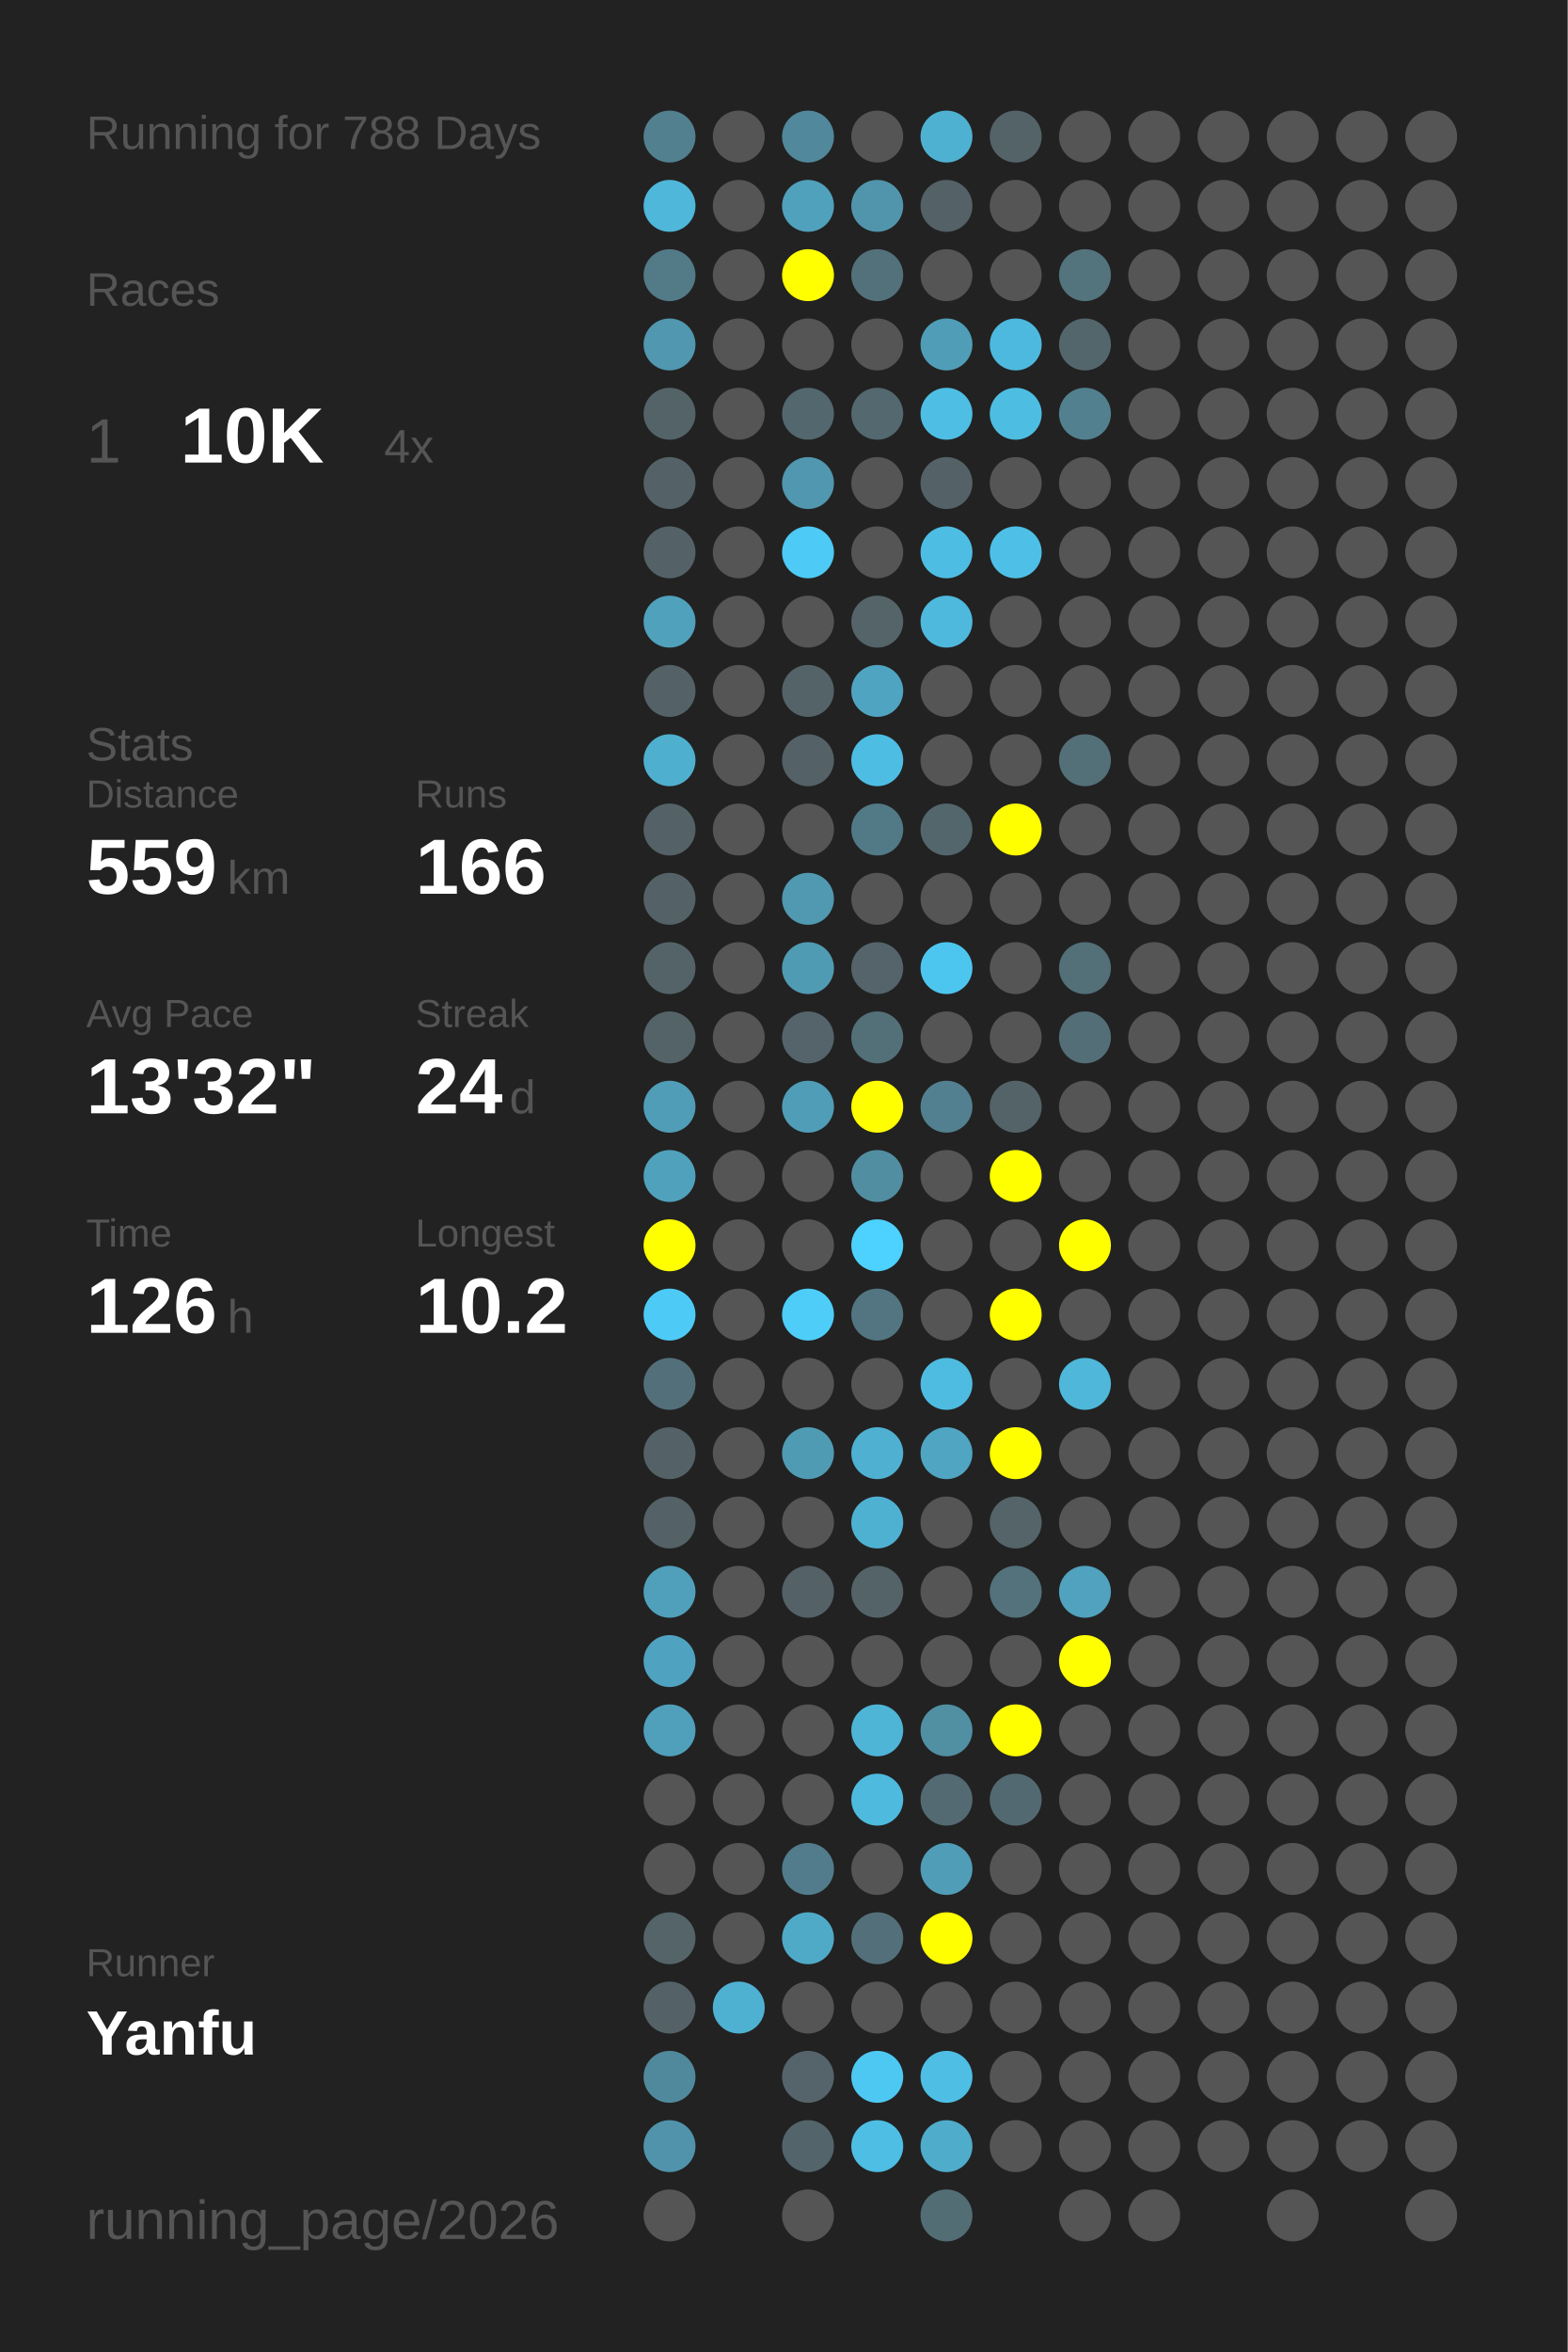
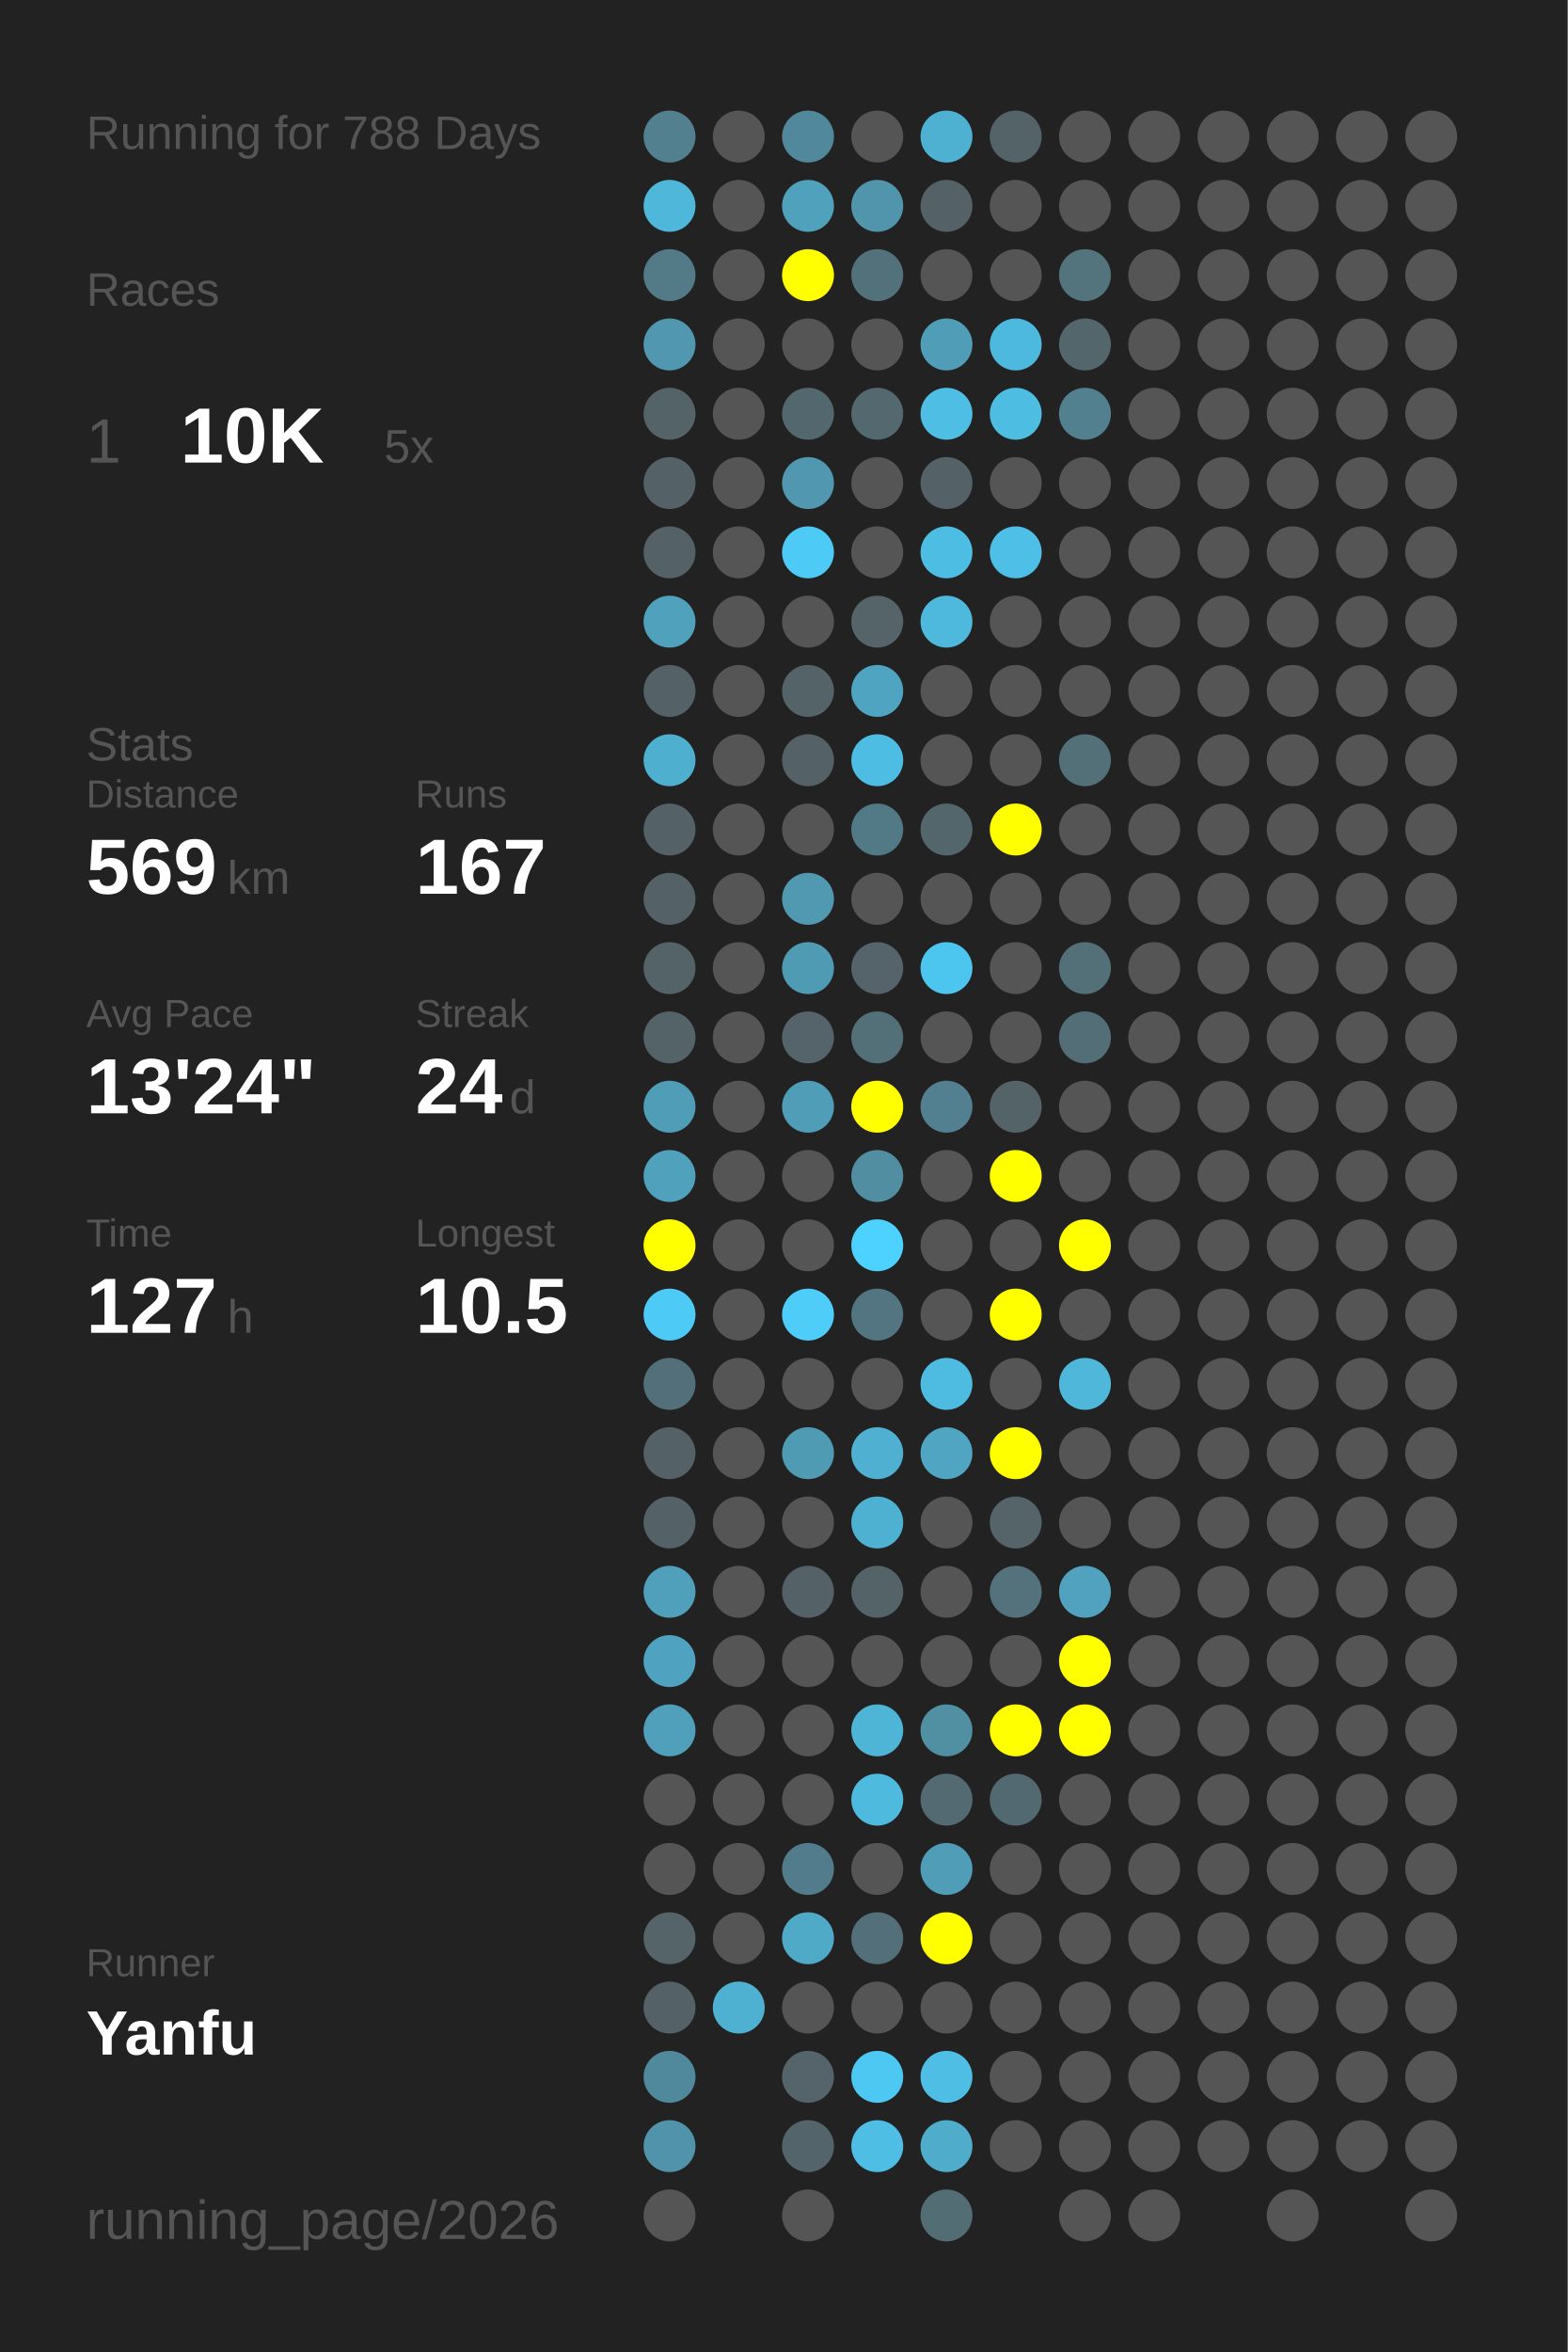
<svg xmlns="http://www.w3.org/2000/svg" baseProfile="full" height="300mm" version="1.1" viewBox="0,0,200,300" width="200mm">
  <defs />
  <rect fill="#222222" height="300" width="200" x="0" y="0" />
  <text fill="#555555" style="font-size:6px; font-family:Arial;" x="11" y="19">Running for 788 Days</text>
  <text fill="#555555" style="font-size:6px; font-family:Arial;" x="11" y="39">Races</text>
  <text fill="#555555" style="font-size:8px; font-family:Arial;" x="11" y="59">1</text>
  <text fill="#FFFFFF" style="font-size:10px; font-family:Arial; font-weight:bold;" x="23" y="59">10K</text>
-   <text fill="#555555" style="font-size:6px; font-family:Arial;" x="49" y="59">4x</text>
+   <text fill="#555555" style="font-size:6px; font-family:Arial;" x="49" y="59">5x</text>
  <text fill="#555555" style="font-size:6px; font-family:Arial;" x="11" y="97">Stats</text>
  <text fill="#555555" style="font-size:5px; font-family:Arial;" x="11" y="103">Distance</text>
-   <text fill="#FFFFFF" style="font-size:10px; font-family:Arial; font-weight:bold;" x="11" y="114">559</text>
+   <text fill="#FFFFFF" style="font-size:10px; font-family:Arial; font-weight:bold;" x="11" y="114">569</text>
  <text fill="#555555" style="font-size:6px; font-family:Arial;" x="29" y="114">km</text>
  <text fill="#555555" style="font-size:5px; font-family:Arial;" x="53" y="103">Runs</text>
-   <text fill="#FFFFFF" style="font-size:10px; font-family:Arial; font-weight:bold;" x="53" y="114">166</text>
+   <text fill="#FFFFFF" style="font-size:10px; font-family:Arial; font-weight:bold;" x="53" y="114">167</text>
  <text fill="#555555" style="font-size:5px; font-family:Arial;" x="11" y="131">Avg Pace</text>
-   <text fill="#FFFFFF" style="font-size:10px; font-family:Arial; font-weight:bold;" x="11" y="142">13'32"</text>
+   <text fill="#FFFFFF" style="font-size:10px; font-family:Arial; font-weight:bold;" x="11" y="142">13'24"</text>
  <text fill="#555555" style="font-size:5px; font-family:Arial;" x="53" y="131">Streak</text>
  <text fill="#FFFFFF" style="font-size:10px; font-family:Arial; font-weight:bold;" x="53" y="142">24</text>
  <text fill="#555555" style="font-size:6px; font-family:Arial;" x="65" y="142">d</text>
  <text fill="#555555" style="font-size:5px; font-family:Arial;" x="11" y="159">Time</text>
-   <text fill="#FFFFFF" style="font-size:10px; font-family:Arial; font-weight:bold;" x="11" y="170">126</text>
+   <text fill="#FFFFFF" style="font-size:10px; font-family:Arial; font-weight:bold;" x="11" y="170">127</text>
  <text fill="#555555" style="font-size:6px; font-family:Arial;" x="29" y="170">h</text>
  <text fill="#555555" style="font-size:5px; font-family:Arial;" x="53" y="159">Longest</text>
-   <text fill="#FFFFFF" style="font-size:10px; font-family:Arial; font-weight:bold;" x="53" y="170">10.2</text>
+   <text fill="#FFFFFF" style="font-size:10px; font-family:Arial; font-weight:bold;" x="53" y="170">10.5</text>
  <text fill="#555555" style="font-size:5px; font-family:Arial;" x="11" y="252.065">Runner</text>
  <text fill="#FFFFFF" style="font-size:8px; font-family:Arial; font-weight:bold;" x="11" y="262.065">Yanfu</text>
  <text fill="#555555" style="font-size:7px; font-family:Arial;" x="11" y="285.581">running_page/2026</text>
  <circle cx="85.417" cy="17.419" fill="#52808f" r="3.312" />
  <circle cx="85.417" cy="26.258" fill="#4eb7da" r="3.312" />
  <circle cx="85.417" cy="35.097" fill="#527a87" r="3.312" />
  <circle cx="85.417" cy="43.935" fill="#5097af" r="3.312" />
  <circle cx="85.417" cy="52.774" fill="#546368" r="3.312" />
  <circle cx="85.417" cy="61.613" fill="#546267" r="3.312" />
  <circle cx="85.417" cy="70.452" fill="#546267" r="3.312" />
  <circle cx="85.417" cy="79.29" fill="#50a1bc" r="3.312" />
  <circle cx="85.417" cy="88.129" fill="#546267" r="3.312" />
  <circle cx="85.417" cy="96.968" fill="#4fafcf" r="3.312" />
  <circle cx="85.417" cy="105.806" fill="#546267" r="3.312" />
  <circle cx="85.417" cy="114.645" fill="#546267" r="3.312" />
  <circle cx="85.417" cy="123.484" fill="#546368" r="3.312" />
  <circle cx="85.417" cy="132.323" fill="#546368" r="3.312" />
  <circle cx="85.417" cy="141.161" fill="#509db7" r="3.312" />
  <circle cx="85.417" cy="150" fill="#50a1bc" r="3.312" />
  <circle cx="85.417" cy="158.839" fill="#FFFF00" r="3.312" />
  <circle cx="85.417" cy="167.677" fill="#4dcbf6" r="3.312" />
  <circle cx="85.417" cy="176.516" fill="#53707a" r="3.312" />
  <circle cx="85.417" cy="185.355" fill="#546267" r="3.312" />
  <circle cx="85.417" cy="194.194" fill="#546166" r="3.312" />
  <circle cx="85.417" cy="203.032" fill="#50a0bc" r="3.312" />
  <circle cx="85.417" cy="211.871" fill="#4fa3c0" r="3.312" />
  <circle cx="85.417" cy="220.71" fill="#50a0bc" r="3.312" />
  <circle cx="85.417" cy="229.548" fill="#555555" r="3.312" />
  <circle cx="85.417" cy="238.387" fill="#555555" r="3.312" />
  <circle cx="85.417" cy="247.226" fill="#546469" r="3.312" />
  <circle cx="85.417" cy="256.065" fill="#546267" r="3.312" />
  <circle cx="85.417" cy="264.903" fill="#51899c" r="3.312" />
  <circle cx="85.417" cy="273.742" fill="#5093aa" r="3.312" />
  <circle cx="85.417" cy="282.581" fill="#555555" r="3.312" />
  <circle cx="94.25" cy="17.419" fill="#555555" r="3.312" />
  <circle cx="94.25" cy="26.258" fill="#555555" r="3.312" />
  <circle cx="94.25" cy="35.097" fill="#555555" r="3.312" />
  <circle cx="94.25" cy="43.935" fill="#555555" r="3.312" />
  <circle cx="94.25" cy="52.774" fill="#555555" r="3.312" />
  <circle cx="94.25" cy="61.613" fill="#555555" r="3.312" />
  <circle cx="94.25" cy="70.452" fill="#555555" r="3.312" />
  <circle cx="94.25" cy="79.29" fill="#555555" r="3.312" />
  <circle cx="94.25" cy="88.129" fill="#555555" r="3.312" />
  <circle cx="94.25" cy="96.968" fill="#555555" r="3.312" />
  <circle cx="94.25" cy="105.806" fill="#555555" r="3.312" />
  <circle cx="94.25" cy="114.645" fill="#555555" r="3.312" />
  <circle cx="94.25" cy="123.484" fill="#555555" r="3.312" />
  <circle cx="94.25" cy="132.323" fill="#555555" r="3.312" />
  <circle cx="94.25" cy="141.161" fill="#555555" r="3.312" />
  <circle cx="94.25" cy="150" fill="#555555" r="3.312" />
  <circle cx="94.25" cy="158.839" fill="#555555" r="3.312" />
  <circle cx="94.25" cy="167.677" fill="#555555" r="3.312" />
  <circle cx="94.25" cy="176.516" fill="#555555" r="3.312" />
  <circle cx="94.25" cy="185.355" fill="#555555" r="3.312" />
  <circle cx="94.25" cy="194.194" fill="#555555" r="3.312" />
  <circle cx="94.25" cy="203.032" fill="#555555" r="3.312" />
  <circle cx="94.25" cy="211.871" fill="#555555" r="3.312" />
  <circle cx="94.25" cy="220.71" fill="#555555" r="3.312" />
  <circle cx="94.25" cy="229.548" fill="#555555" r="3.312" />
  <circle cx="94.25" cy="238.387" fill="#555555" r="3.312" />
  <circle cx="94.25" cy="247.226" fill="#555555" r="3.312" />
  <circle cx="94.25" cy="256.065" fill="#4fb1d2" r="3.312" />
  <circle cx="103.083" cy="17.419" fill="#51889b" r="3.312" />
  <circle cx="103.083" cy="26.258" fill="#50a1bc" r="3.312" />
  <circle cx="103.083" cy="35.097" fill="#FFFF00" r="3.312" />
  <circle cx="103.083" cy="43.935" fill="#555555" r="3.312" />
  <circle cx="103.083" cy="52.774" fill="#53676e" r="3.312" />
  <circle cx="103.083" cy="61.613" fill="#5097af" r="3.312" />
  <circle cx="103.083" cy="70.452" fill="#4dcaf5" r="3.312" />
  <circle cx="103.083" cy="79.29" fill="#555555" r="3.312" />
  <circle cx="103.083" cy="88.129" fill="#546368" r="3.312" />
  <circle cx="103.083" cy="96.968" fill="#546267" r="3.312" />
  <circle cx="103.083" cy="105.806" fill="#555555" r="3.312" />
  <circle cx="103.083" cy="114.645" fill="#5099b1" r="3.312" />
  <circle cx="103.083" cy="123.484" fill="#509bb4" r="3.312" />
  <circle cx="103.083" cy="132.323" fill="#54646a" r="3.312" />
  <circle cx="103.083" cy="141.161" fill="#509db8" r="3.312" />
  <circle cx="103.083" cy="150" fill="#555555" r="3.312" />
  <circle cx="103.083" cy="158.839" fill="#555555" r="3.312" />
  <circle cx="103.083" cy="167.677" fill="#4dcdf8" r="3.312" />
  <circle cx="103.083" cy="176.516" fill="#555555" r="3.312" />
  <circle cx="103.083" cy="185.355" fill="#509bb4" r="3.312" />
  <circle cx="103.083" cy="194.194" fill="#555555" r="3.312" />
  <circle cx="103.083" cy="203.032" fill="#546268" r="3.312" />
  <circle cx="103.083" cy="211.871" fill="#555555" r="3.312" />
  <circle cx="103.083" cy="220.71" fill="#555555" r="3.312" />
  <circle cx="103.083" cy="229.548" fill="#555555" r="3.312" />
  <circle cx="103.083" cy="238.387" fill="#527c8b" r="3.312" />
  <circle cx="103.083" cy="247.226" fill="#4faac8" r="3.312" />
  <circle cx="103.083" cy="256.065" fill="#555555" r="3.312" />
  <circle cx="103.083" cy="264.903" fill="#54646a" r="3.312" />
  <circle cx="103.083" cy="273.742" fill="#53656b" r="3.312" />
  <circle cx="103.083" cy="282.581" fill="#555555" r="3.312" />
  <circle cx="111.917" cy="17.419" fill="#555555" r="3.312" />
  <circle cx="111.917" cy="26.258" fill="#5095ac" r="3.312" />
  <circle cx="111.917" cy="35.097" fill="#53717b" r="3.312" />
  <circle cx="111.917" cy="43.935" fill="#555555" r="3.312" />
  <circle cx="111.917" cy="52.774" fill="#53686f" r="3.312" />
  <circle cx="111.917" cy="61.613" fill="#555555" r="3.312" />
  <circle cx="111.917" cy="70.452" fill="#555555" r="3.312" />
  <circle cx="111.917" cy="79.29" fill="#546469" r="3.312" />
  <circle cx="111.917" cy="88.129" fill="#4fa4c1" r="3.312" />
  <circle cx="111.917" cy="96.968" fill="#4ebde3" r="3.312" />
  <circle cx="111.917" cy="105.806" fill="#527986" r="3.312" />
  <circle cx="111.917" cy="114.645" fill="#555555" r="3.312" />
  <circle cx="111.917" cy="123.484" fill="#54646a" r="3.312" />
  <circle cx="111.917" cy="132.323" fill="#537079" r="3.312" />
  <circle cx="111.917" cy="141.161" fill="#FFFF00" r="3.312" />
  <circle cx="111.917" cy="150" fill="#518ea2" r="3.312" />
  <circle cx="111.917" cy="158.839" fill="#4dd1fe" r="3.312" />
  <circle cx="111.917" cy="167.677" fill="#527581" r="3.312" />
  <circle cx="111.917" cy="176.516" fill="#555555" r="3.312" />
  <circle cx="111.917" cy="185.355" fill="#4fb0d1" r="3.312" />
  <circle cx="111.917" cy="194.194" fill="#4fb1d2" r="3.312" />
  <circle cx="111.917" cy="203.032" fill="#546368" r="3.312" />
  <circle cx="111.917" cy="211.871" fill="#555555" r="3.312" />
  <circle cx="111.917" cy="220.71" fill="#4eb5d7" r="3.312" />
  <circle cx="111.917" cy="229.548" fill="#4ebade" r="3.312" />
  <circle cx="111.917" cy="238.387" fill="#555555" r="3.312" />
  <circle cx="111.917" cy="247.226" fill="#53707a" r="3.312" />
  <circle cx="111.917" cy="256.065" fill="#555555" r="3.312" />
  <circle cx="111.917" cy="264.903" fill="#4dc8f2" r="3.312" />
  <circle cx="111.917" cy="273.742" fill="#4ebee4" r="3.312" />
  <circle cx="120.75" cy="17.419" fill="#4fb1d2" r="3.312" />
  <circle cx="120.75" cy="26.258" fill="#546166" r="3.312" />
  <circle cx="120.75" cy="35.097" fill="#555555" r="3.312" />
  <circle cx="120.75" cy="43.935" fill="#509db7" r="3.312" />
  <circle cx="120.75" cy="52.774" fill="#4ebee4" r="3.312" />
  <circle cx="120.75" cy="61.613" fill="#546267" r="3.312" />
  <circle cx="120.75" cy="70.452" fill="#4ebde3" r="3.312" />
  <circle cx="120.75" cy="79.29" fill="#4eb9dd" r="3.312" />
  <circle cx="120.75" cy="88.129" fill="#555555" r="3.312" />
  <circle cx="120.75" cy="96.968" fill="#555555" r="3.312" />
  <circle cx="120.75" cy="105.806" fill="#53666c" r="3.312" />
  <circle cx="120.75" cy="114.645" fill="#555555" r="3.312" />
  <circle cx="120.75" cy="123.484" fill="#4dc6ef" r="3.312" />
  <circle cx="120.75" cy="132.323" fill="#555555" r="3.312" />
  <circle cx="120.75" cy="141.161" fill="#528090" r="3.312" />
  <circle cx="120.75" cy="150" fill="#555555" r="3.312" />
  <circle cx="120.75" cy="158.839" fill="#555555" r="3.312" />
  <circle cx="120.75" cy="167.677" fill="#555555" r="3.312" />
  <circle cx="120.75" cy="176.516" fill="#4ebbe0" r="3.312" />
  <circle cx="120.75" cy="185.355" fill="#4fa5c2" r="3.312" />
  <circle cx="120.75" cy="194.194" fill="#555555" r="3.312" />
  <circle cx="120.75" cy="203.032" fill="#555555" r="3.312" />
  <circle cx="120.75" cy="211.871" fill="#555555" r="3.312" />
  <circle cx="120.75" cy="220.71" fill="#518fa3" r="3.312" />
  <circle cx="120.75" cy="229.548" fill="#536a72" r="3.312" />
  <circle cx="120.75" cy="238.387" fill="#509db7" r="3.312" />
  <circle cx="120.75" cy="247.226" fill="#FFFF00" r="3.312" />
  <circle cx="120.75" cy="256.065" fill="#555555" r="3.312" />
  <circle cx="120.75" cy="264.903" fill="#4ebee4" r="3.312" />
  <circle cx="120.75" cy="273.742" fill="#4faccb" r="3.312" />
  <circle cx="120.75" cy="282.581" fill="#536d75" r="3.312" />
  <circle cx="129.583" cy="17.419" fill="#546368" r="3.312" />
  <circle cx="129.583" cy="26.258" fill="#555555" r="3.312" />
  <circle cx="129.583" cy="35.097" fill="#555555" r="3.312" />
  <circle cx="129.583" cy="43.935" fill="#4eb9de" r="3.312" />
  <circle cx="129.583" cy="52.774" fill="#4ebde2" r="3.312" />
  <circle cx="129.583" cy="61.613" fill="#555555" r="3.312" />
  <circle cx="129.583" cy="70.452" fill="#4ec0e7" r="3.312" />
  <circle cx="129.583" cy="79.29" fill="#555555" r="3.312" />
  <circle cx="129.583" cy="88.129" fill="#555555" r="3.312" />
  <circle cx="129.583" cy="96.968" fill="#555555" r="3.312" />
  <circle cx="129.583" cy="105.806" fill="#FFFF00" r="3.312" />
  <circle cx="129.583" cy="114.645" fill="#555555" r="3.312" />
  <circle cx="129.583" cy="123.484" fill="#555555" r="3.312" />
  <circle cx="129.583" cy="132.323" fill="#555555" r="3.312" />
  <circle cx="129.583" cy="141.161" fill="#546368" r="3.312" />
  <circle cx="129.583" cy="150" fill="#FFFF00" r="3.312" />
  <circle cx="129.583" cy="158.839" fill="#555555" r="3.312" />
  <circle cx="129.583" cy="167.677" fill="#FFFF00" r="3.312" />
  <circle cx="129.583" cy="176.516" fill="#555555" r="3.312" />
  <circle cx="129.583" cy="185.355" fill="#FFFF00" r="3.312" />
  <circle cx="129.583" cy="194.194" fill="#546469" r="3.312" />
  <circle cx="129.583" cy="203.032" fill="#53727c" r="3.312" />
  <circle cx="129.583" cy="211.871" fill="#555555" r="3.312" />
  <circle cx="129.583" cy="220.71" fill="#FFFF00" r="3.312" />
  <circle cx="129.583" cy="229.548" fill="#536971" r="3.312" />
  <circle cx="129.583" cy="238.387" fill="#555555" r="3.312" />
  <circle cx="129.583" cy="247.226" fill="#555555" r="3.312" />
  <circle cx="129.583" cy="256.065" fill="#555555" r="3.312" />
  <circle cx="129.583" cy="264.903" fill="#555555" r="3.312" />
  <circle cx="129.583" cy="273.742" fill="#555555" r="3.312" />
  <circle cx="138.417" cy="17.419" fill="#555555" r="3.312" />
  <circle cx="138.417" cy="26.258" fill="#555555" r="3.312" />
  <circle cx="138.417" cy="35.097" fill="#53737d" r="3.312" />
  <circle cx="138.417" cy="43.935" fill="#53666c" r="3.312" />
  <circle cx="138.417" cy="52.774" fill="#52808f" r="3.312" />
  <circle cx="138.417" cy="61.613" fill="#555555" r="3.312" />
  <circle cx="138.417" cy="70.452" fill="#555555" r="3.312" />
  <circle cx="138.417" cy="79.29" fill="#555555" r="3.312" />
  <circle cx="138.417" cy="88.129" fill="#555555" r="3.312" />
  <circle cx="138.417" cy="96.968" fill="#536f78" r="3.312" />
  <circle cx="138.417" cy="105.806" fill="#555555" r="3.312" />
  <circle cx="138.417" cy="114.645" fill="#555555" r="3.312" />
  <circle cx="138.417" cy="123.484" fill="#536f78" r="3.312" />
  <circle cx="138.417" cy="132.323" fill="#536e77" r="3.312" />
  <circle cx="138.417" cy="141.161" fill="#555555" r="3.312" />
  <circle cx="138.417" cy="150" fill="#555555" r="3.312" />
  <circle cx="138.417" cy="158.839" fill="#FFFF00" r="3.312" />
  <circle cx="138.417" cy="167.677" fill="#555555" r="3.312" />
  <circle cx="138.417" cy="176.516" fill="#4eb7da" r="3.312" />
  <circle cx="138.417" cy="185.355" fill="#555555" r="3.312" />
  <circle cx="138.417" cy="194.194" fill="#555555" r="3.312" />
  <circle cx="138.417" cy="203.032" fill="#50a2be" r="3.312" />
  <circle cx="138.417" cy="211.871" fill="#FFFF00" r="3.312" />
-   <circle cx="138.417" cy="220.71" fill="#555555" r="3.312" />
+   <circle cx="138.417" cy="220.71" fill="#FFFF00" r="3.312" />
  <circle cx="138.417" cy="229.548" fill="#555555" r="3.312" />
  <circle cx="138.417" cy="238.387" fill="#555555" r="3.312" />
  <circle cx="138.417" cy="247.226" fill="#555555" r="3.312" />
  <circle cx="138.417" cy="256.065" fill="#555555" r="3.312" />
  <circle cx="138.417" cy="264.903" fill="#555555" r="3.312" />
  <circle cx="138.417" cy="273.742" fill="#555555" r="3.312" />
  <circle cx="138.417" cy="282.581" fill="#555555" r="3.312" />
  <circle cx="147.25" cy="17.419" fill="#555555" r="3.312" />
  <circle cx="147.25" cy="26.258" fill="#555555" r="3.312" />
  <circle cx="147.25" cy="35.097" fill="#555555" r="3.312" />
  <circle cx="147.25" cy="43.935" fill="#555555" r="3.312" />
  <circle cx="147.25" cy="52.774" fill="#555555" r="3.312" />
  <circle cx="147.25" cy="61.613" fill="#555555" r="3.312" />
  <circle cx="147.25" cy="70.452" fill="#555555" r="3.312" />
  <circle cx="147.25" cy="79.29" fill="#555555" r="3.312" />
  <circle cx="147.25" cy="88.129" fill="#555555" r="3.312" />
  <circle cx="147.25" cy="96.968" fill="#555555" r="3.312" />
  <circle cx="147.25" cy="105.806" fill="#555555" r="3.312" />
  <circle cx="147.25" cy="114.645" fill="#555555" r="3.312" />
  <circle cx="147.25" cy="123.484" fill="#555555" r="3.312" />
  <circle cx="147.25" cy="132.323" fill="#555555" r="3.312" />
  <circle cx="147.25" cy="141.161" fill="#555555" r="3.312" />
  <circle cx="147.25" cy="150" fill="#555555" r="3.312" />
  <circle cx="147.25" cy="158.839" fill="#555555" r="3.312" />
  <circle cx="147.25" cy="167.677" fill="#555555" r="3.312" />
  <circle cx="147.25" cy="176.516" fill="#555555" r="3.312" />
  <circle cx="147.25" cy="185.355" fill="#555555" r="3.312" />
  <circle cx="147.25" cy="194.194" fill="#555555" r="3.312" />
  <circle cx="147.25" cy="203.032" fill="#555555" r="3.312" />
  <circle cx="147.25" cy="211.871" fill="#555555" r="3.312" />
  <circle cx="147.25" cy="220.71" fill="#555555" r="3.312" />
  <circle cx="147.25" cy="229.548" fill="#555555" r="3.312" />
  <circle cx="147.25" cy="238.387" fill="#555555" r="3.312" />
  <circle cx="147.25" cy="247.226" fill="#555555" r="3.312" />
  <circle cx="147.25" cy="256.065" fill="#555555" r="3.312" />
  <circle cx="147.25" cy="264.903" fill="#555555" r="3.312" />
  <circle cx="147.25" cy="273.742" fill="#555555" r="3.312" />
  <circle cx="147.25" cy="282.581" fill="#555555" r="3.312" />
  <circle cx="156.083" cy="17.419" fill="#555555" r="3.312" />
  <circle cx="156.083" cy="26.258" fill="#555555" r="3.312" />
  <circle cx="156.083" cy="35.097" fill="#555555" r="3.312" />
  <circle cx="156.083" cy="43.935" fill="#555555" r="3.312" />
  <circle cx="156.083" cy="52.774" fill="#555555" r="3.312" />
  <circle cx="156.083" cy="61.613" fill="#555555" r="3.312" />
  <circle cx="156.083" cy="70.452" fill="#555555" r="3.312" />
  <circle cx="156.083" cy="79.29" fill="#555555" r="3.312" />
  <circle cx="156.083" cy="88.129" fill="#555555" r="3.312" />
  <circle cx="156.083" cy="96.968" fill="#555555" r="3.312" />
  <circle cx="156.083" cy="105.806" fill="#555555" r="3.312" />
  <circle cx="156.083" cy="114.645" fill="#555555" r="3.312" />
  <circle cx="156.083" cy="123.484" fill="#555555" r="3.312" />
  <circle cx="156.083" cy="132.323" fill="#555555" r="3.312" />
  <circle cx="156.083" cy="141.161" fill="#555555" r="3.312" />
  <circle cx="156.083" cy="150" fill="#555555" r="3.312" />
  <circle cx="156.083" cy="158.839" fill="#555555" r="3.312" />
  <circle cx="156.083" cy="167.677" fill="#555555" r="3.312" />
  <circle cx="156.083" cy="176.516" fill="#555555" r="3.312" />
  <circle cx="156.083" cy="185.355" fill="#555555" r="3.312" />
  <circle cx="156.083" cy="194.194" fill="#555555" r="3.312" />
  <circle cx="156.083" cy="203.032" fill="#555555" r="3.312" />
  <circle cx="156.083" cy="211.871" fill="#555555" r="3.312" />
  <circle cx="156.083" cy="220.71" fill="#555555" r="3.312" />
  <circle cx="156.083" cy="229.548" fill="#555555" r="3.312" />
  <circle cx="156.083" cy="238.387" fill="#555555" r="3.312" />
  <circle cx="156.083" cy="247.226" fill="#555555" r="3.312" />
  <circle cx="156.083" cy="256.065" fill="#555555" r="3.312" />
  <circle cx="156.083" cy="264.903" fill="#555555" r="3.312" />
  <circle cx="156.083" cy="273.742" fill="#555555" r="3.312" />
  <circle cx="164.917" cy="17.419" fill="#555555" r="3.312" />
  <circle cx="164.917" cy="26.258" fill="#555555" r="3.312" />
  <circle cx="164.917" cy="35.097" fill="#555555" r="3.312" />
  <circle cx="164.917" cy="43.935" fill="#555555" r="3.312" />
  <circle cx="164.917" cy="52.774" fill="#555555" r="3.312" />
  <circle cx="164.917" cy="61.613" fill="#555555" r="3.312" />
  <circle cx="164.917" cy="70.452" fill="#555555" r="3.312" />
  <circle cx="164.917" cy="79.29" fill="#555555" r="3.312" />
  <circle cx="164.917" cy="88.129" fill="#555555" r="3.312" />
  <circle cx="164.917" cy="96.968" fill="#555555" r="3.312" />
  <circle cx="164.917" cy="105.806" fill="#555555" r="3.312" />
  <circle cx="164.917" cy="114.645" fill="#555555" r="3.312" />
  <circle cx="164.917" cy="123.484" fill="#555555" r="3.312" />
  <circle cx="164.917" cy="132.323" fill="#555555" r="3.312" />
  <circle cx="164.917" cy="141.161" fill="#555555" r="3.312" />
  <circle cx="164.917" cy="150" fill="#555555" r="3.312" />
  <circle cx="164.917" cy="158.839" fill="#555555" r="3.312" />
  <circle cx="164.917" cy="167.677" fill="#555555" r="3.312" />
  <circle cx="164.917" cy="176.516" fill="#555555" r="3.312" />
  <circle cx="164.917" cy="185.355" fill="#555555" r="3.312" />
  <circle cx="164.917" cy="194.194" fill="#555555" r="3.312" />
  <circle cx="164.917" cy="203.032" fill="#555555" r="3.312" />
  <circle cx="164.917" cy="211.871" fill="#555555" r="3.312" />
  <circle cx="164.917" cy="220.71" fill="#555555" r="3.312" />
  <circle cx="164.917" cy="229.548" fill="#555555" r="3.312" />
  <circle cx="164.917" cy="238.387" fill="#555555" r="3.312" />
  <circle cx="164.917" cy="247.226" fill="#555555" r="3.312" />
  <circle cx="164.917" cy="256.065" fill="#555555" r="3.312" />
  <circle cx="164.917" cy="264.903" fill="#555555" r="3.312" />
  <circle cx="164.917" cy="273.742" fill="#555555" r="3.312" />
  <circle cx="164.917" cy="282.581" fill="#555555" r="3.312" />
  <circle cx="173.75" cy="17.419" fill="#555555" r="3.312" />
  <circle cx="173.75" cy="26.258" fill="#555555" r="3.312" />
  <circle cx="173.75" cy="35.097" fill="#555555" r="3.312" />
  <circle cx="173.75" cy="43.935" fill="#555555" r="3.312" />
  <circle cx="173.75" cy="52.774" fill="#555555" r="3.312" />
  <circle cx="173.75" cy="61.613" fill="#555555" r="3.312" />
  <circle cx="173.75" cy="70.452" fill="#555555" r="3.312" />
  <circle cx="173.75" cy="79.29" fill="#555555" r="3.312" />
  <circle cx="173.75" cy="88.129" fill="#555555" r="3.312" />
  <circle cx="173.75" cy="96.968" fill="#555555" r="3.312" />
  <circle cx="173.75" cy="105.806" fill="#555555" r="3.312" />
  <circle cx="173.75" cy="114.645" fill="#555555" r="3.312" />
  <circle cx="173.75" cy="123.484" fill="#555555" r="3.312" />
  <circle cx="173.75" cy="132.323" fill="#555555" r="3.312" />
  <circle cx="173.75" cy="141.161" fill="#555555" r="3.312" />
  <circle cx="173.75" cy="150" fill="#555555" r="3.312" />
  <circle cx="173.75" cy="158.839" fill="#555555" r="3.312" />
  <circle cx="173.75" cy="167.677" fill="#555555" r="3.312" />
  <circle cx="173.75" cy="176.516" fill="#555555" r="3.312" />
  <circle cx="173.75" cy="185.355" fill="#555555" r="3.312" />
  <circle cx="173.75" cy="194.194" fill="#555555" r="3.312" />
  <circle cx="173.75" cy="203.032" fill="#555555" r="3.312" />
  <circle cx="173.75" cy="211.871" fill="#555555" r="3.312" />
  <circle cx="173.75" cy="220.71" fill="#555555" r="3.312" />
  <circle cx="173.75" cy="229.548" fill="#555555" r="3.312" />
  <circle cx="173.75" cy="238.387" fill="#555555" r="3.312" />
  <circle cx="173.75" cy="247.226" fill="#555555" r="3.312" />
  <circle cx="173.75" cy="256.065" fill="#555555" r="3.312" />
  <circle cx="173.75" cy="264.903" fill="#555555" r="3.312" />
  <circle cx="173.75" cy="273.742" fill="#555555" r="3.312" />
  <circle cx="182.583" cy="17.419" fill="#555555" r="3.312" />
  <circle cx="182.583" cy="26.258" fill="#555555" r="3.312" />
  <circle cx="182.583" cy="35.097" fill="#555555" r="3.312" />
  <circle cx="182.583" cy="43.935" fill="#555555" r="3.312" />
  <circle cx="182.583" cy="52.774" fill="#555555" r="3.312" />
  <circle cx="182.583" cy="61.613" fill="#555555" r="3.312" />
  <circle cx="182.583" cy="70.452" fill="#555555" r="3.312" />
  <circle cx="182.583" cy="79.29" fill="#555555" r="3.312" />
  <circle cx="182.583" cy="88.129" fill="#555555" r="3.312" />
  <circle cx="182.583" cy="96.968" fill="#555555" r="3.312" />
  <circle cx="182.583" cy="105.806" fill="#555555" r="3.312" />
  <circle cx="182.583" cy="114.645" fill="#555555" r="3.312" />
  <circle cx="182.583" cy="123.484" fill="#555555" r="3.312" />
  <circle cx="182.583" cy="132.323" fill="#555555" r="3.312" />
  <circle cx="182.583" cy="141.161" fill="#555555" r="3.312" />
  <circle cx="182.583" cy="150" fill="#555555" r="3.312" />
  <circle cx="182.583" cy="158.839" fill="#555555" r="3.312" />
  <circle cx="182.583" cy="167.677" fill="#555555" r="3.312" />
  <circle cx="182.583" cy="176.516" fill="#555555" r="3.312" />
  <circle cx="182.583" cy="185.355" fill="#555555" r="3.312" />
  <circle cx="182.583" cy="194.194" fill="#555555" r="3.312" />
  <circle cx="182.583" cy="203.032" fill="#555555" r="3.312" />
  <circle cx="182.583" cy="211.871" fill="#555555" r="3.312" />
  <circle cx="182.583" cy="220.71" fill="#555555" r="3.312" />
  <circle cx="182.583" cy="229.548" fill="#555555" r="3.312" />
  <circle cx="182.583" cy="238.387" fill="#555555" r="3.312" />
  <circle cx="182.583" cy="247.226" fill="#555555" r="3.312" />
  <circle cx="182.583" cy="256.065" fill="#555555" r="3.312" />
  <circle cx="182.583" cy="264.903" fill="#555555" r="3.312" />
  <circle cx="182.583" cy="273.742" fill="#555555" r="3.312" />
  <circle cx="182.583" cy="282.581" fill="#555555" r="3.312" />
</svg>
